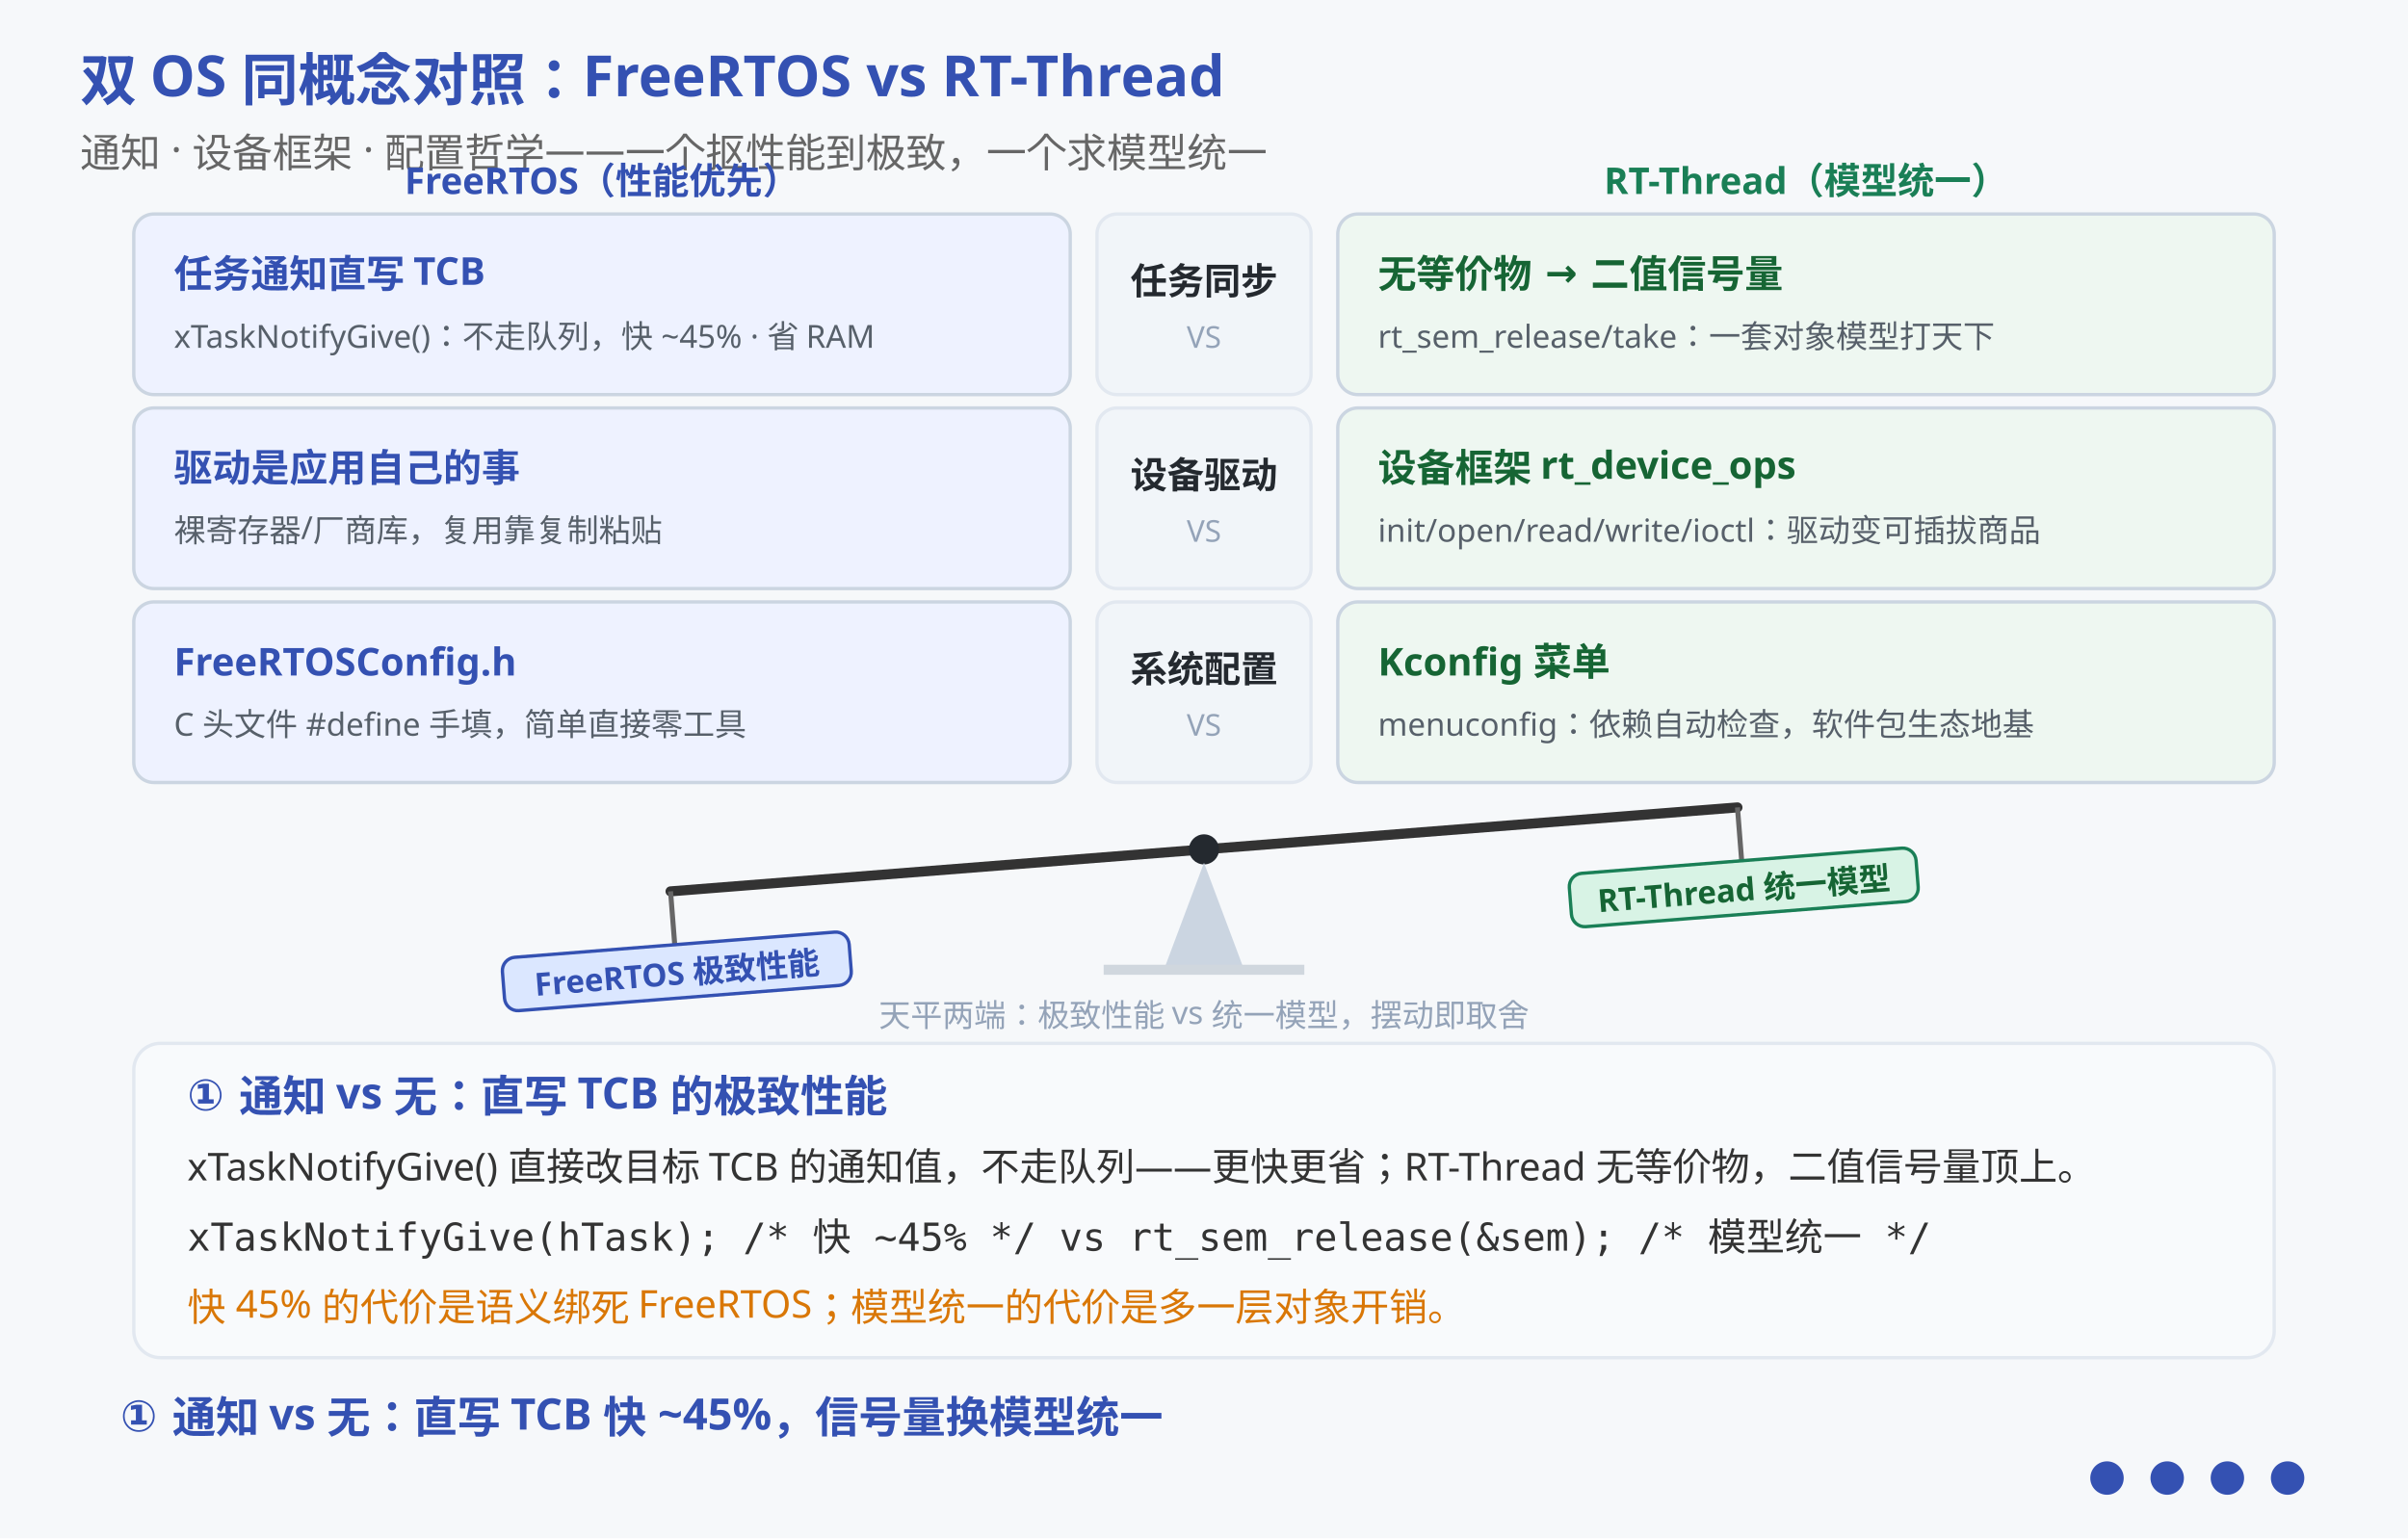
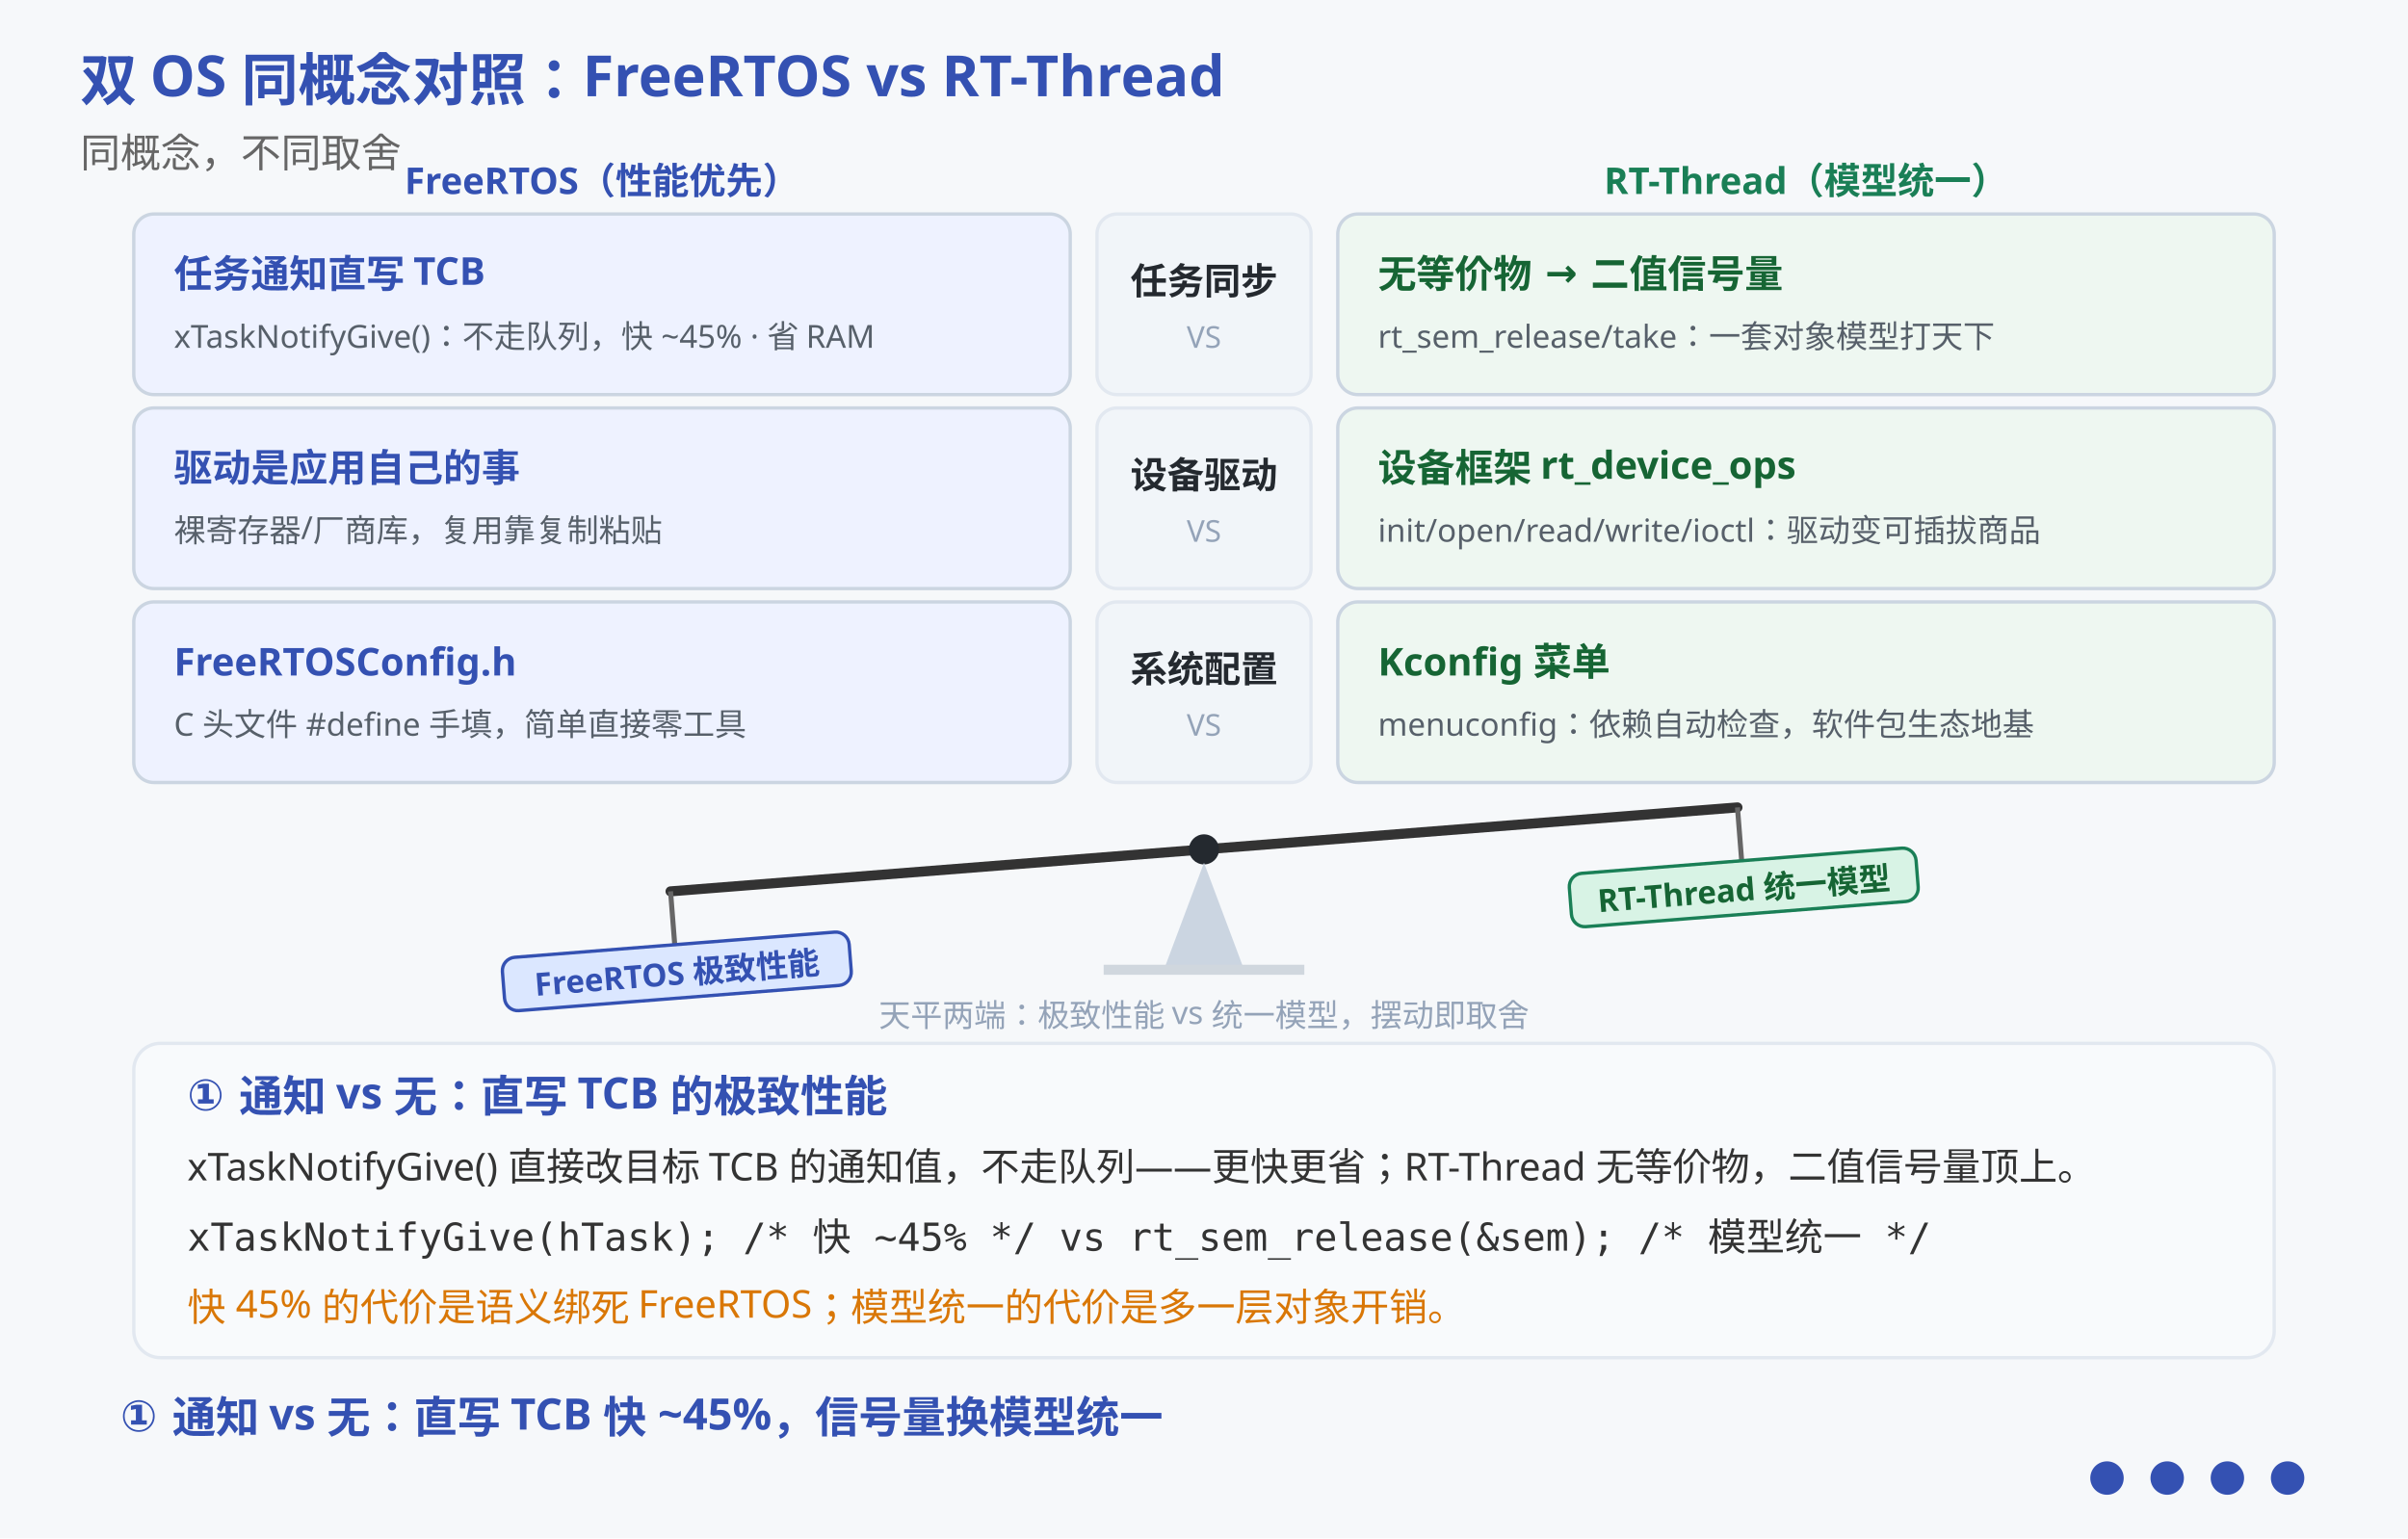
<svg xmlns="http://www.w3.org/2000/svg" viewBox="0 0 720 460" font-family="'Segoe UI','Microsoft YaHei',sans-serif">
  <rect width="720" height="460" fill="#f6f8fa" />
  <text x="24" y="30" font-size="17" font-weight="bold" fill="#3451b2">双 OS 同概念对照：FreeRTOS vs RT-Thread</text>
-   <text x="24" y="50" font-size="12" fill="#666">通知 · 设备框架 · 配置哲学——一个抠性能到极致，一个求模型统一</text>
+   <text x="24" y="50" font-size="12" fill="#666">同概念，不同取舍</text>
  <text x="180" y="58" font-size="11" font-weight="bold" fill="#3451b2" text-anchor="middle">FreeRTOS（性能优先）</text>
  <text x="540" y="58" font-size="11" font-weight="bold" fill="#1a7f56" text-anchor="middle">RT-Thread（模型统一）</text>
  <rect x="40" y="64" width="280" height="54" rx="6" fill="#eef2ff" stroke="#cbd5e1" />
  <text x="52" y="86" font-size="11.5" font-weight="bold" fill="#3451b2">任务通知直写 TCB</text>
  <text x="52" y="104" font-size="9.5" fill="#57606a">xTaskNotifyGive()：不走队列，快 ~45% · 省 RAM</text>
  <rect x="328" y="64" width="64" height="54" rx="6" fill="#f1f5f9" stroke="#e2e8f0" />
  <text x="360" y="88" font-size="11" font-weight="bold" fill="#24292f" text-anchor="middle">任务同步</text>
  <text x="360" y="104" font-size="9" fill="#94a3b8" text-anchor="middle">VS</text>
  <rect x="400" y="64" width="280" height="54" rx="6" fill="#eef7f1" stroke="#cbd5e1" />
  <text x="412" y="86" font-size="11.5" font-weight="bold" fill="#166534">无等价物 → 二值信号量</text>
  <text x="412" y="104" font-size="9.5" fill="#57606a">rt_sem_release/take：一套对象模型打天下</text>
  <rect x="40" y="122" width="280" height="54" rx="6" fill="#eef2ff" stroke="#cbd5e1" />
  <text x="52" y="144" font-size="11.5" font-weight="bold" fill="#3451b2">驱动是应用自己的事</text>
  <text x="52" y="162" font-size="9.5" fill="#57606a">裸寄存器/厂商库，复用靠复制粘贴</text>
  <rect x="328" y="122" width="64" height="54" rx="6" fill="#f1f5f9" stroke="#e2e8f0" />
  <text x="360" y="146" font-size="11" font-weight="bold" fill="#24292f" text-anchor="middle">设备驱动</text>
  <text x="360" y="162" font-size="9" fill="#94a3b8" text-anchor="middle">VS</text>
  <rect x="400" y="122" width="280" height="54" rx="6" fill="#eef7f1" stroke="#cbd5e1" />
  <text x="412" y="144" font-size="11.5" font-weight="bold" fill="#166534">设备框架 rt_device_ops</text>
  <text x="412" y="162" font-size="9.5" fill="#57606a">init/open/read/write/ioctl：驱动变可插拔商品</text>
  <rect x="40" y="180" width="280" height="54" rx="6" fill="#eef2ff" stroke="#cbd5e1" />
  <text x="52" y="202" font-size="11.5" font-weight="bold" fill="#3451b2">FreeRTOSConfig.h</text>
  <text x="52" y="220" font-size="9.5" fill="#57606a">C 头文件 #define 手填，简单直接零工具</text>
  <rect x="328" y="180" width="64" height="54" rx="6" fill="#f1f5f9" stroke="#e2e8f0" />
  <text x="360" y="204" font-size="11" font-weight="bold" fill="#24292f" text-anchor="middle">系统配置</text>
  <text x="360" y="220" font-size="9" fill="#94a3b8" text-anchor="middle">VS</text>
  <rect x="400" y="180" width="280" height="54" rx="6" fill="#eef7f1" stroke="#cbd5e1" />
  <text x="412" y="202" font-size="11.5" font-weight="bold" fill="#166534">Kconfig 菜单</text>
  <text x="412" y="220" font-size="9.5" fill="#57606a">menuconfig：依赖自动检查，软件包生态地基</text>
  <g transform="rotate(-4.5 360 254)">
    <animateTransform attributeName="transform" type="rotate" values="-4.5 360 254;4.5 360 254;-4.5 360 254" keyTimes="0;0.5;1" dur="4s" repeatCount="indefinite" />
    <line x1="200" y1="254" x2="520" y2="254" stroke="#333" stroke-width="3" stroke-linecap="round" />
    <line x1="200" y1="254" x2="200" y2="270" stroke="#666" stroke-width="1.5" />
    <rect x="148" y="270" width="104" height="16" rx="4" fill="#dbe7ff" stroke="#3451b2" />
    <text x="200" y="282" font-size="9.5" font-weight="bold" fill="#3451b2" text-anchor="middle">FreeRTOS 极致性能</text>
    <line x1="520" y1="254" x2="520" y2="270" stroke="#666" stroke-width="1.5" />
    <rect x="468" y="270" width="104" height="16" rx="4" fill="#d8f3e5" stroke="#1a7f56" />
    <text x="520" y="282" font-size="9.5" font-weight="bold" fill="#166534" text-anchor="middle">RT-Thread 统一模型</text>
  </g>
  <circle cx="360" cy="254" r="4.5" fill="#24292f" />
  <polygon points="360,258 348,290 372,290" fill="#cbd5e1" />
  <line x1="330" y1="290" x2="390" y2="290" stroke="#d0d7de" stroke-width="3" />
  <text x="360" y="307" font-size="9.5" fill="#94a3b8" text-anchor="middle">天平两端：极致性能 vs 统一模型，摆动即取舍</text>
  <g opacity="1">
    <animate attributeName="opacity" calcMode="discrete" values="1;0;0;0;0" keyTimes="0;0.25;0.5;0.75;1" dur="12s" repeatCount="indefinite" />
    <rect x="40" y="312" width="640" height="94" rx="8" fill="#f8fafc" stroke="#e2e8f0" />
    <text x="56" y="332" font-size="13" font-weight="bold" fill="#3451b2">① 通知 vs 无：直写 TCB 的极致性能</text>
    <text x="56" y="353" font-size="11.5" fill="#333">xTaskNotifyGive() 直接改目标 TCB 的通知值，不走队列——更快更省；RT-Thread 无等价物，二值信号量顶上。</text>
    <text x="56" y="374" font-size="11.5" font-family="Consolas,monospace" fill="#333">xTaskNotifyGive(hTask);  /* 快 ~45% */   vs   rt_sem_release(&amp;sem);  /* 模型统一 */</text>
    <text x="56" y="395" font-size="11.5" fill="#d97706">快 45% 的代价是语义绑死 FreeRTOS；模型统一的代价是多一层对象开销。</text>
  </g>
  <g opacity="0">
    <animate attributeName="opacity" calcMode="discrete" values="0;1;0;0;0" keyTimes="0;0.25;0.5;0.75;1" dur="12s" repeatCount="indefinite" />
    <rect x="40" y="312" width="640" height="94" rx="8" fill="#f8fafc" stroke="#e2e8f0" />
    <text x="56" y="332" font-size="13" font-weight="bold" fill="#1a7f56">② 设备框架：驱动是私事，还是可插拔商品</text>
    <text x="56" y="353" font-size="11.5" fill="#333">FreeRTOS 不规定驱动形态——厂商库/裸寄存器，换芯片重写；RT-Thread 用 rt_device_ops 统一接口，驱动可插拔。</text>
    <text x="56" y="374" font-size="11.5" font-family="Consolas,monospace" fill="#333">static const struct rt_device_ops ops = { init, open, close, read, write, control };</text>
    <text x="56" y="395" font-size="11.5" fill="#3eaf7c">ops 表是“约定大于配置”：应用按接口编程、驱动按接口交付——软件包生态的地基。</text>
  </g>
  <g opacity="0">
    <animate attributeName="opacity" calcMode="discrete" values="0;0;1;0;0" keyTimes="0;0.25;0.5;0.75;1" dur="12s" repeatCount="indefinite" />
    <rect x="40" y="312" width="640" height="94" rx="8" fill="#f8fafc" stroke="#e2e8f0" />
    <text x="56" y="332" font-size="13" font-weight="bold" fill="#d97706">③ 配置哲学：C 头文件派 vs 菜单派</text>
    <text x="56" y="353" font-size="11.5" fill="#333">FreeRTOSConfig.h 全靠 #define 手填，简单直接、零工具依赖；Kconfig 菜单勾选生成 rtconfig.h，依赖自动检查。</text>
    <text x="56" y="374" font-size="11.5" font-family="Consolas,monospace" fill="#333">#define configUSE_PREEMPTION 1  /* 手填 */   vs   menuconfig → 生成 rtconfig.h</text>
    <text x="56" y="395" font-size="11.5" fill="#d97706">生态一大，Kconfig 的依赖检查救命——冲突在菜单里拦下，而不是编译报错一百行。</text>
  </g>
  <g opacity="0">
    <animate attributeName="opacity" calcMode="discrete" values="0;0;0;1;0" keyTimes="0;0.25;0.5;0.75;1" dur="12s" repeatCount="indefinite" />
    <rect x="40" y="312" width="640" height="94" rx="8" fill="#f8fafc" stroke="#e2e8f0" />
    <text x="56" y="332" font-size="13" font-weight="bold" fill="#24292f">④ 思想差异：抠性能到极致 vs 求模型统一</text>
    <text x="56" y="353" font-size="11.5" fill="#333">FreeRTOS 内核极小、机制不替你选——把性能抠到极致；RT-Thread 框架全、约定替你选——把模型做到统一。</text>
    <text x="56" y="374" font-size="11.5" font-family="Consolas,monospace" fill="#333">/* FreeRTOS */ 机制最小化，不替你选    /* RT-Thread */ 约定最大化，替你选</text>
    <text x="56" y="395" font-size="11.5" fill="#3451b2">没有银弹：深度嵌入式偏前者，产品化与生态协作偏后者——天平怎么摆看工程约束。</text>
  </g>
  <g font-size="13" font-weight="bold" fill="#3451b2">
    <g opacity="1">
      <animate attributeName="opacity" calcMode="discrete" values="1;0;0;0;1" keyTimes="0;0.25;0.5;0.75;1" dur="12s" repeatCount="indefinite" />
      <text x="36" y="428">① 通知 vs 无：直写 TCB 快 ~45%，信号量换模型统一</text>
    </g>
    <g opacity="0">
      <animate attributeName="opacity" calcMode="discrete" values="0;1;0;0;0" keyTimes="0;0.25;0.5;0.75;1" dur="12s" repeatCount="indefinite" />
      <text x="36" y="428">② 设备框架：ops 表把驱动变商品，软件包生态的地基</text>
    </g>
    <g opacity="0">
      <animate attributeName="opacity" calcMode="discrete" values="0;0;1;0;0" keyTimes="0;0.25;0.5;0.75;1" dur="12s" repeatCount="indefinite" />
      <text x="36" y="428">③ 配置哲学：Config.h 手填直接，Kconfig 菜单可扩展</text>
    </g>
    <g opacity="0">
      <animate attributeName="opacity" calcMode="discrete" values="0;0;0;1;0" keyTimes="0;0.25;0.5;0.75;1" dur="12s" repeatCount="indefinite" />
      <text x="36" y="428">④ 思想差异：一个抠性能到极致，一个求模型统一</text>
    </g>
  </g>
  <g transform="translate(630,442)" fill="#3451b2">
    <circle cx="0" cy="0" r="5">
      <animate attributeName="opacity" calcMode="discrete" values="1;0.2;0.2;0.2;0.2" keyTimes="0;0.25;0.5;0.75;1" dur="12s" repeatCount="indefinite" />
    </circle>
    <circle cx="18" cy="0" r="5">
      <animate attributeName="opacity" calcMode="discrete" values="0.2;1;0.2;0.2;0.2" keyTimes="0;0.25;0.5;0.75;1" dur="12s" repeatCount="indefinite" />
    </circle>
    <circle cx="36" cy="0" r="5">
      <animate attributeName="opacity" calcMode="discrete" values="0.2;0.2;1;0.2;0.2" keyTimes="0;0.25;0.5;0.75;1" dur="12s" repeatCount="indefinite" />
    </circle>
    <circle cx="54" cy="0" r="5">
      <animate attributeName="opacity" calcMode="discrete" values="0.2;0.2;0.2;1;0.2" keyTimes="0;0.25;0.5;0.75;1" dur="12s" repeatCount="indefinite" />
    </circle>
  </g>
</svg>
